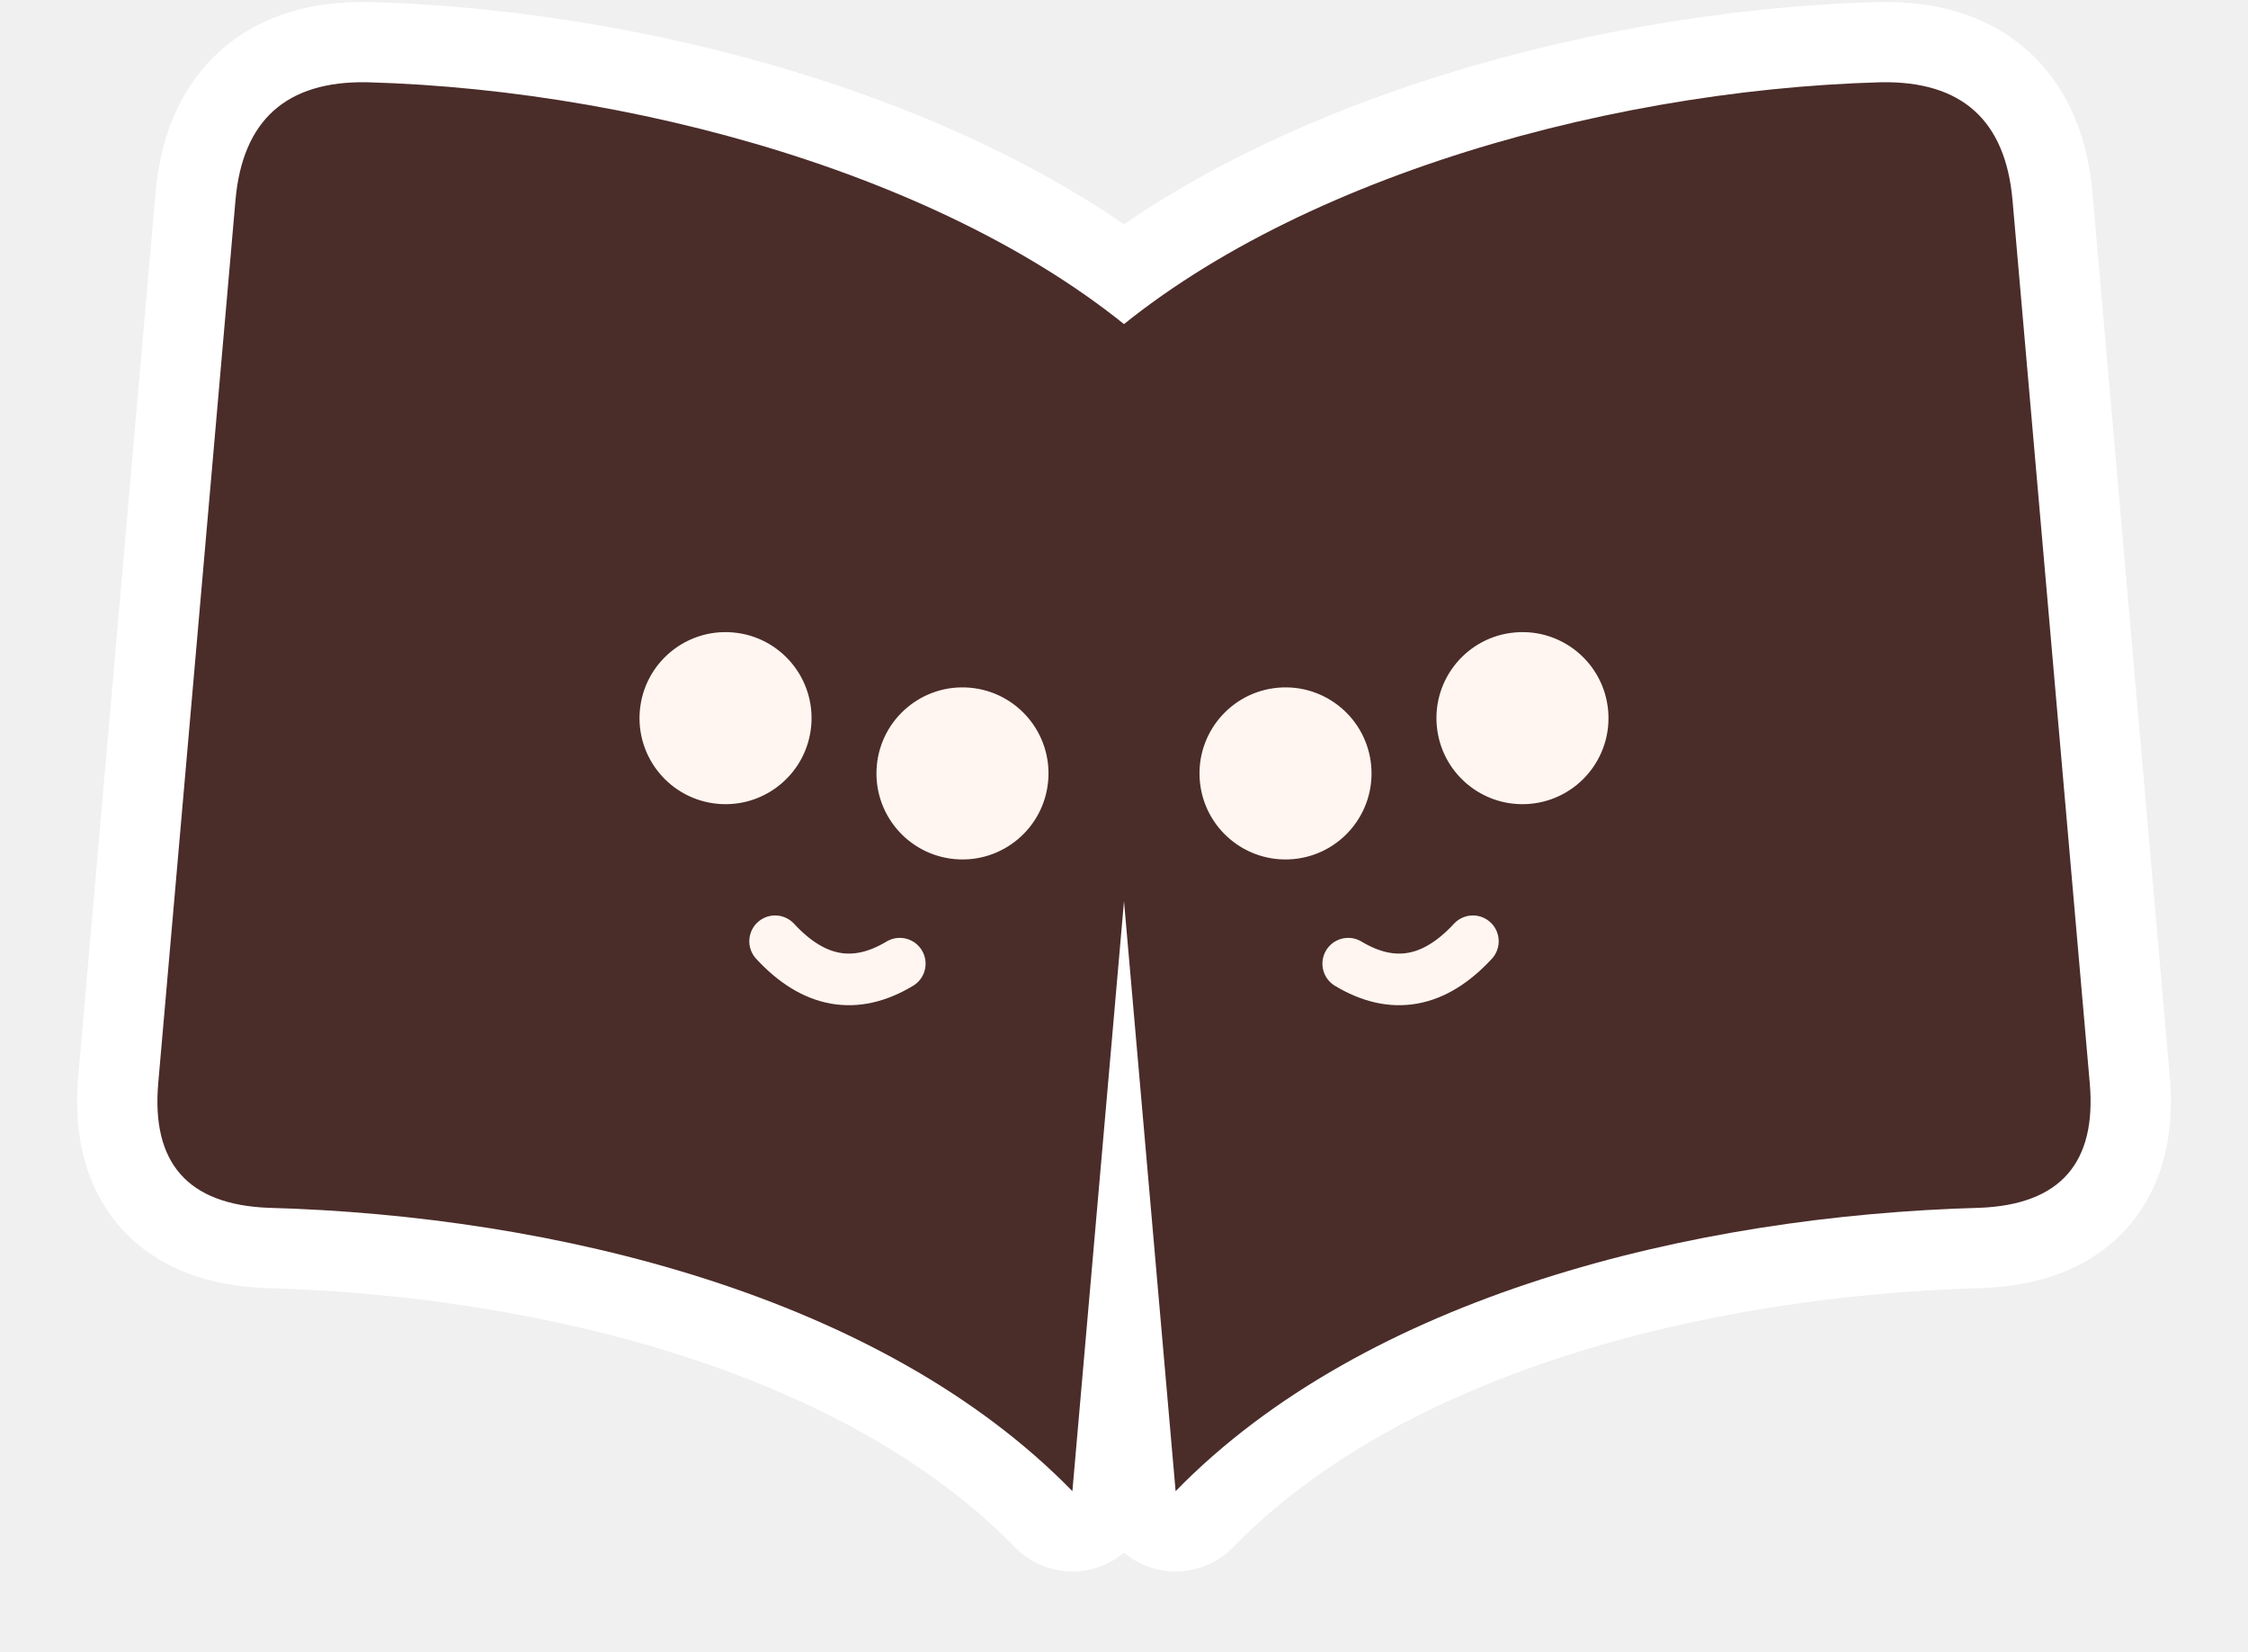
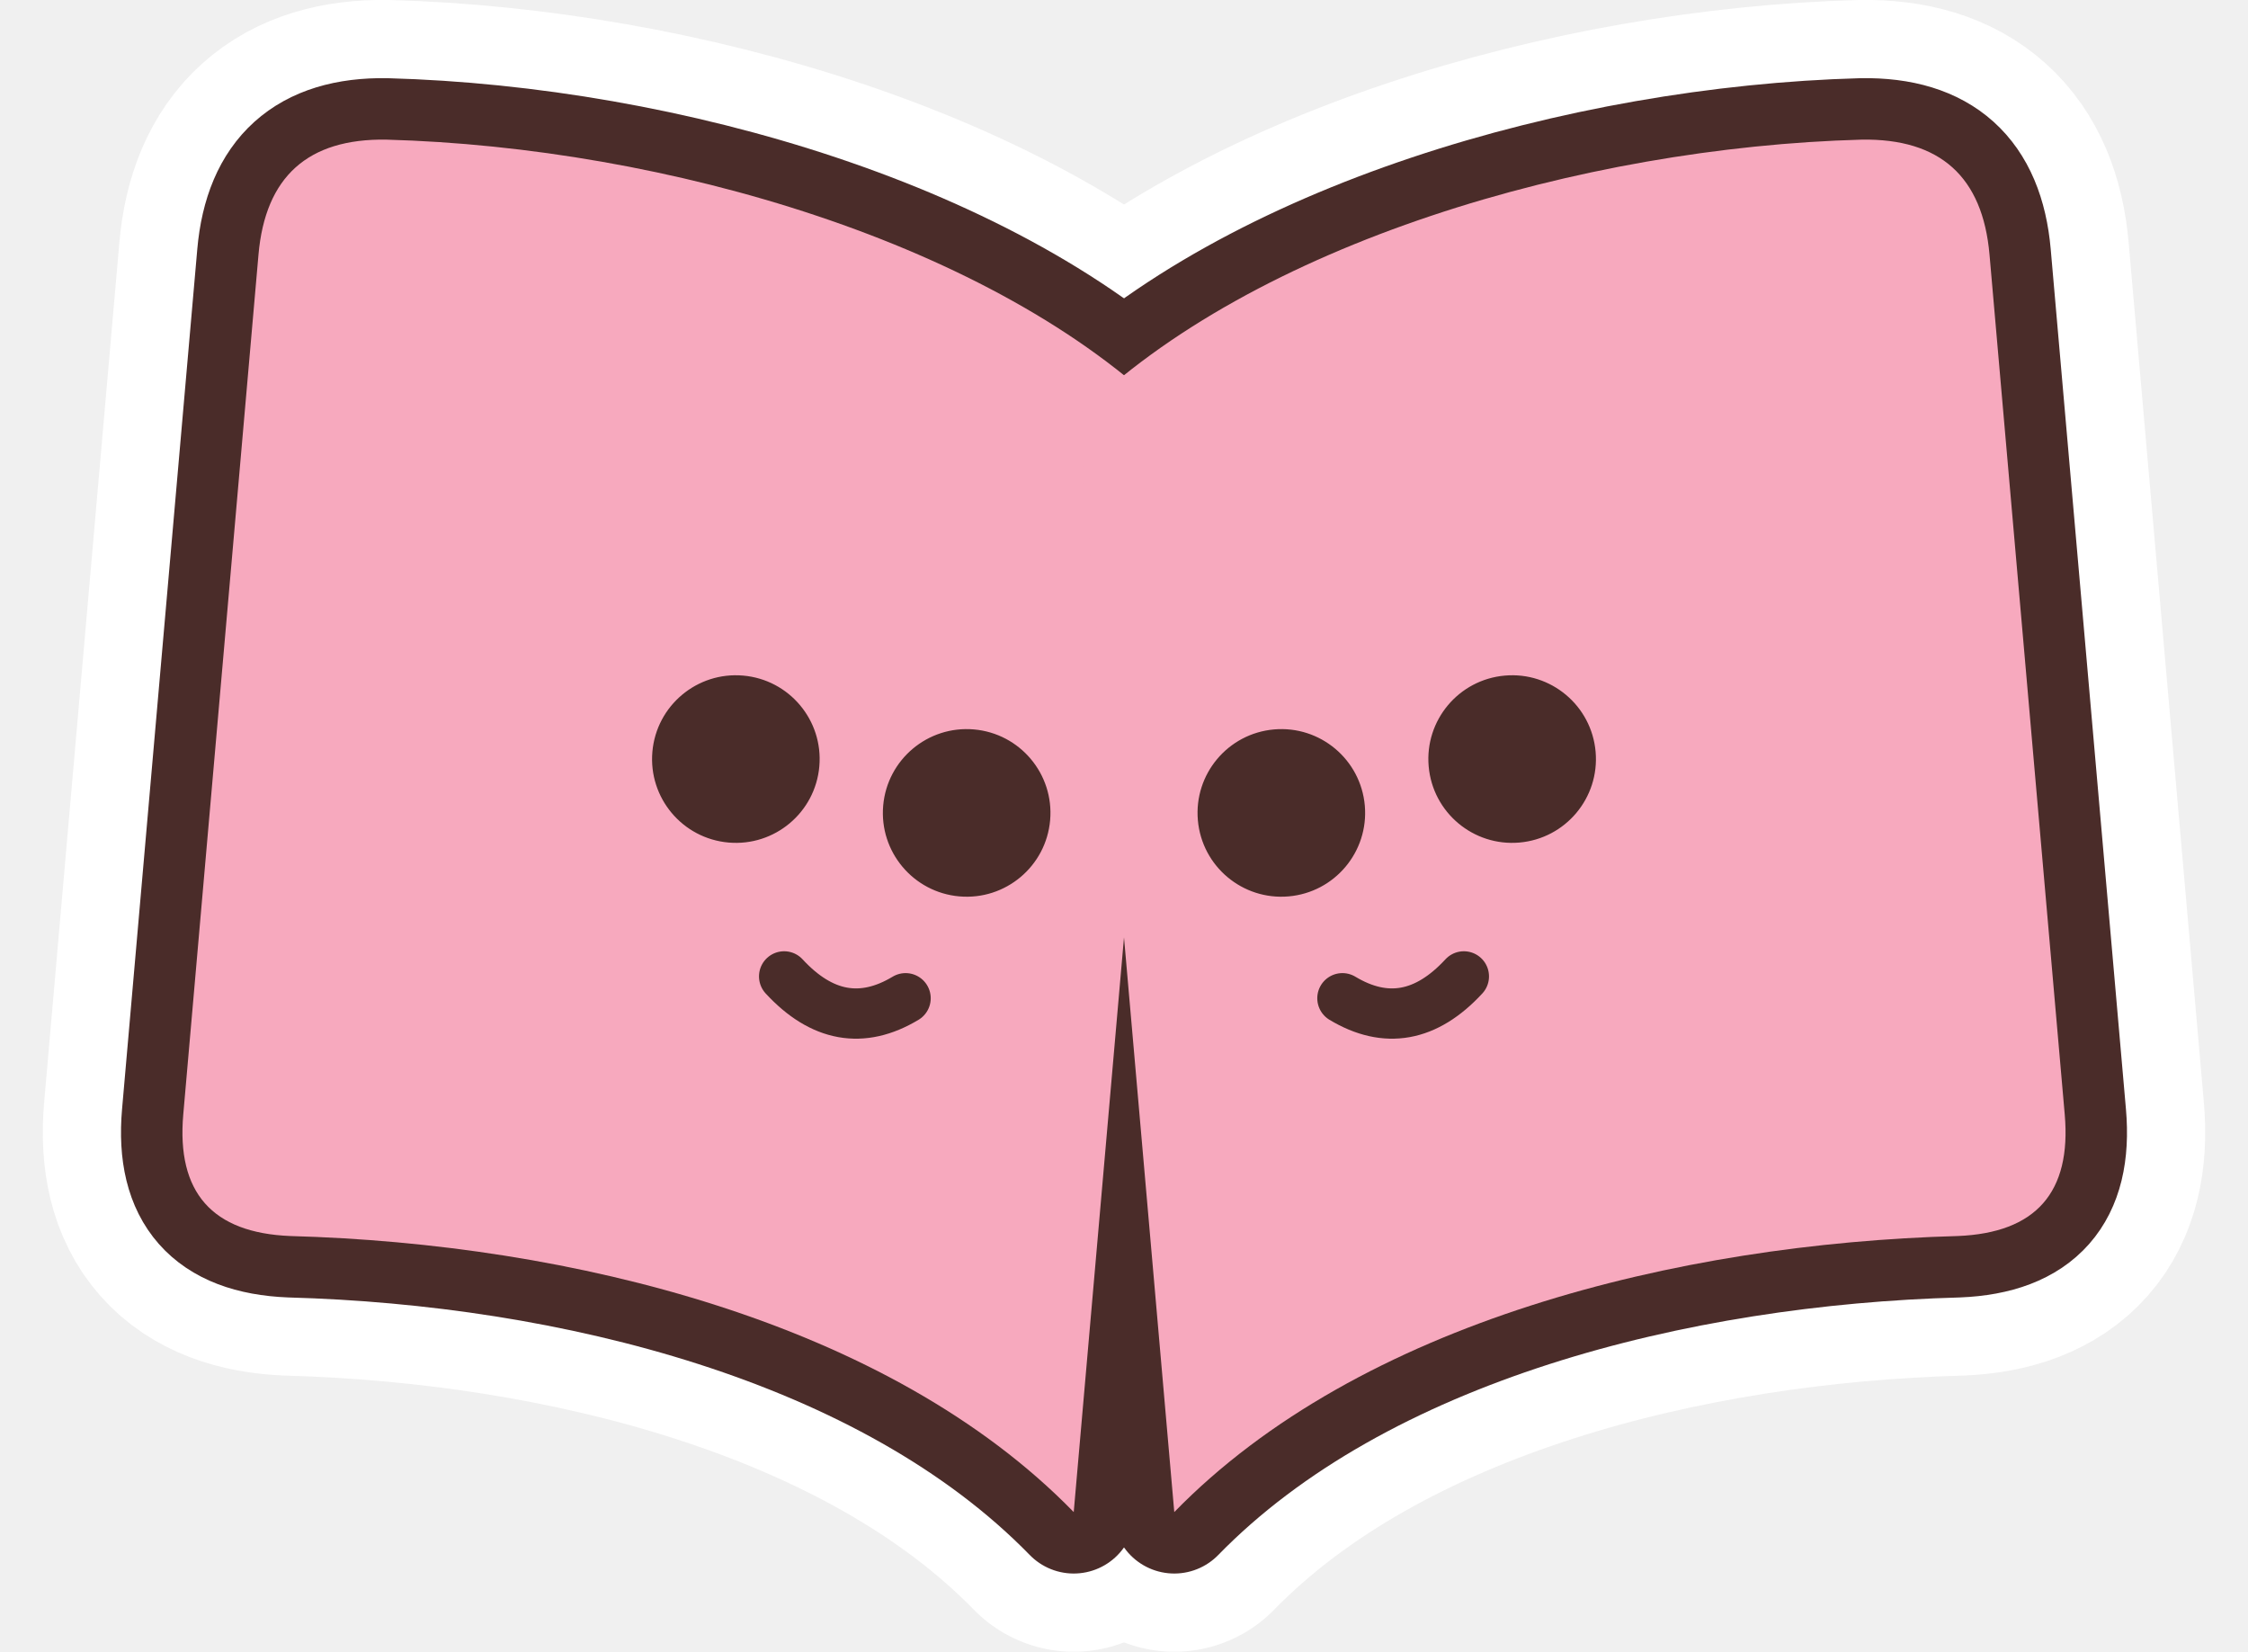
<svg xmlns="http://www.w3.org/2000/svg" width="784" height="576" viewBox="120 260 784 576">
-   <g transform="rotate(5 494 780)">
-     <path d="M494 386 C426 330 306 306 206 312 Q164 315 164 357 L164 666 Q164 708 206 706 C306 700 422 718 494 780 Z" fill="#FFFFFF" stroke="#FFFFFF" stroke-width="56" stroke-linejoin="round" />
-   </g>
-   <g transform="rotate(-5 530 780)">
-     <path d="M530 386 C598 330 718 306 818 312 Q860 315 860 357 L860 666 Q860 708 818 706 C718 700 602 718 530 780 Z" fill="#FFFFFF" stroke="#FFFFFF" stroke-width="56" stroke-linejoin="round" />
-   </g>
-   <rect x="480" y="560" width="64" height="200" fill="#FFFFFF" />
-   <g transform="rotate(5 494 780)">
-     <path d="M494 386 C426 330 306 306 206 312 Q164 315 164 357 L164 666 Q164 708 206 706 C306 700 422 718 494 780 Z" fill="#4A2C29" />
-   </g>
-   <g transform="rotate(-5 530 780)">
-     <path d="M530 386 C598 330 718 306 818 312 Q860 315 860 357 L860 666 Q860 708 818 706 C718 700 602 718 530 780 Z" fill="#4A2C29" />
-   </g>
-   <g transform="rotate(5 494 780)">
-     <circle cx="350" cy="522" r="30" fill="#FFF6F1" />
-     <circle cx="434" cy="534" r="30" fill="#FFF6F1" />
-     <path d="M374 598 Q396 618 418 602" fill="none" stroke="#FFF6F1" stroke-width="18" stroke-linecap="round" />
-   </g>
-   <g transform="rotate(-5 530 780)">
-     <circle cx="590" cy="534" r="30" fill="#FFF6F1" />
-     <circle cx="674" cy="522" r="30" fill="#FFF6F1" />
-     <path d="M606 602 Q628 618 650 598" fill="none" stroke="#FFF6F1" stroke-width="18" stroke-linecap="round" />
+   <g transform="translate(512 548) scale(0.9741) translate(-512 -534.35)">
+     <g transform="rotate(5 494 780)">
+       <path d="M494 386 C426 330 306 306 206 312 Q164 315 164 357 L164 666 Q164 708 206 706 C306 700 422 718 494 780 Z" fill="#FFFFFF" stroke="#FFFFFF" stroke-width="100" stroke-linejoin="round" />
+     </g>
+     <g transform="rotate(-5 530 780)">
+       <path d="M530 386 C598 330 718 306 818 312 Q860 315 860 357 L860 666 Q860 708 818 706 C718 700 602 718 530 780 Z" fill="#FFFFFF" stroke="#FFFFFF" stroke-width="100" stroke-linejoin="round" />
+     </g>
+     <rect x="470" y="560" width="84" height="236" fill="#FFFFFF" />
+     <g transform="rotate(5 494 780)">
+       <path d="M494 386 C426 330 306 306 206 312 Q164 315 164 357 L164 666 Q164 708 206 706 C306 700 422 718 494 780 Z" fill="#4A2C29" stroke="#4A2C29" stroke-width="44" stroke-linejoin="round" />
+     </g>
+     <g transform="rotate(-5 530 780)">
+       <path d="M530 386 C598 330 718 306 818 312 Q860 315 860 357 L860 666 Q860 708 818 706 C718 700 602 718 530 780 Z" fill="#4A2C29" stroke="#4A2C29" stroke-width="44" stroke-linejoin="round" />
+     </g>
+     <rect x="482" y="560" width="60" height="226" fill="#4A2C29" />
+     <g transform="rotate(5 494 780)">
+       <path d="M494 386 C426 330 306 306 206 312 Q164 315 164 357 L164 666 Q164 708 206 706 C306 700 422 718 494 780 Z" fill="#F7A9BE" />
+     </g>
+     <g transform="rotate(-5 530 780)">
+       <path d="M530 386 C598 330 718 306 818 312 Q860 315 860 357 L860 666 Q860 708 818 706 C718 700 602 718 530 780 Z" fill="#F7A9BE" />
+     </g>
+     <g transform="rotate(5 494 780)">
+       <circle cx="350" cy="522" r="30" fill="#4A2C29" />
+       <circle cx="434" cy="534" r="30" fill="#4A2C29" />
+       <path d="M374 598 Q396 618 418 602" fill="none" stroke="#4A2C29" stroke-width="18" stroke-linecap="round" />
+     </g>
+     <g transform="rotate(-5 530 780)">
+       <circle cx="590" cy="534" r="30" fill="#4A2C29" />
+       <circle cx="674" cy="522" r="30" fill="#4A2C29" />
+       <path d="M606 602 Q628 618 650 598" fill="none" stroke="#4A2C29" stroke-width="18" stroke-linecap="round" />
+     </g>
  </g>
</svg>
